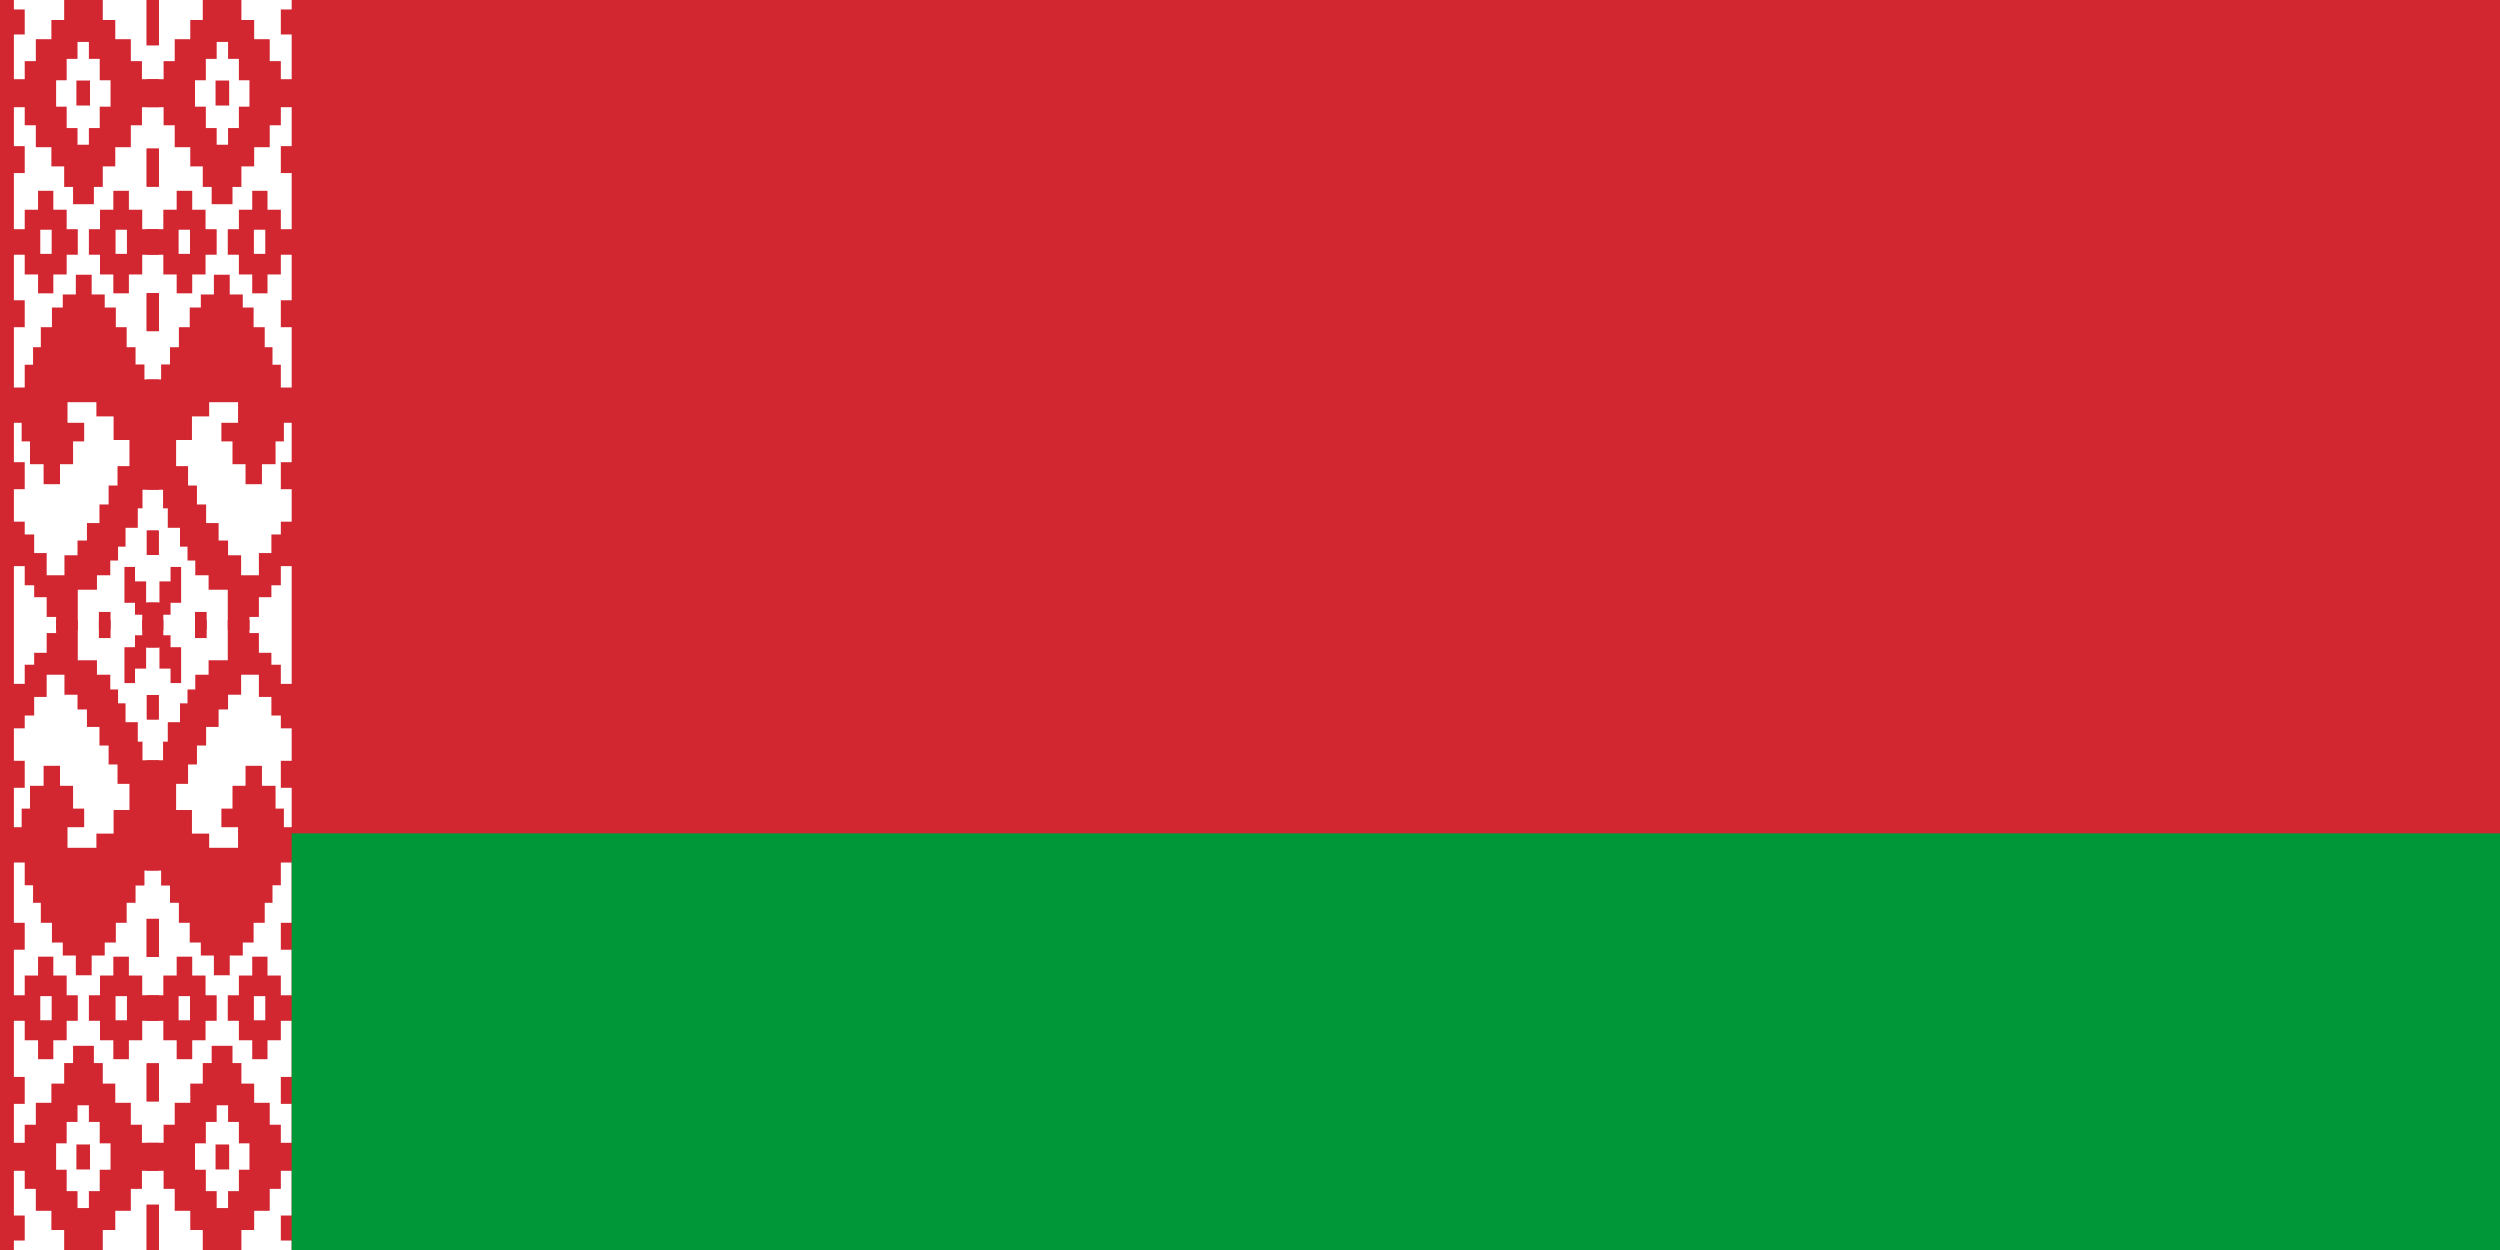
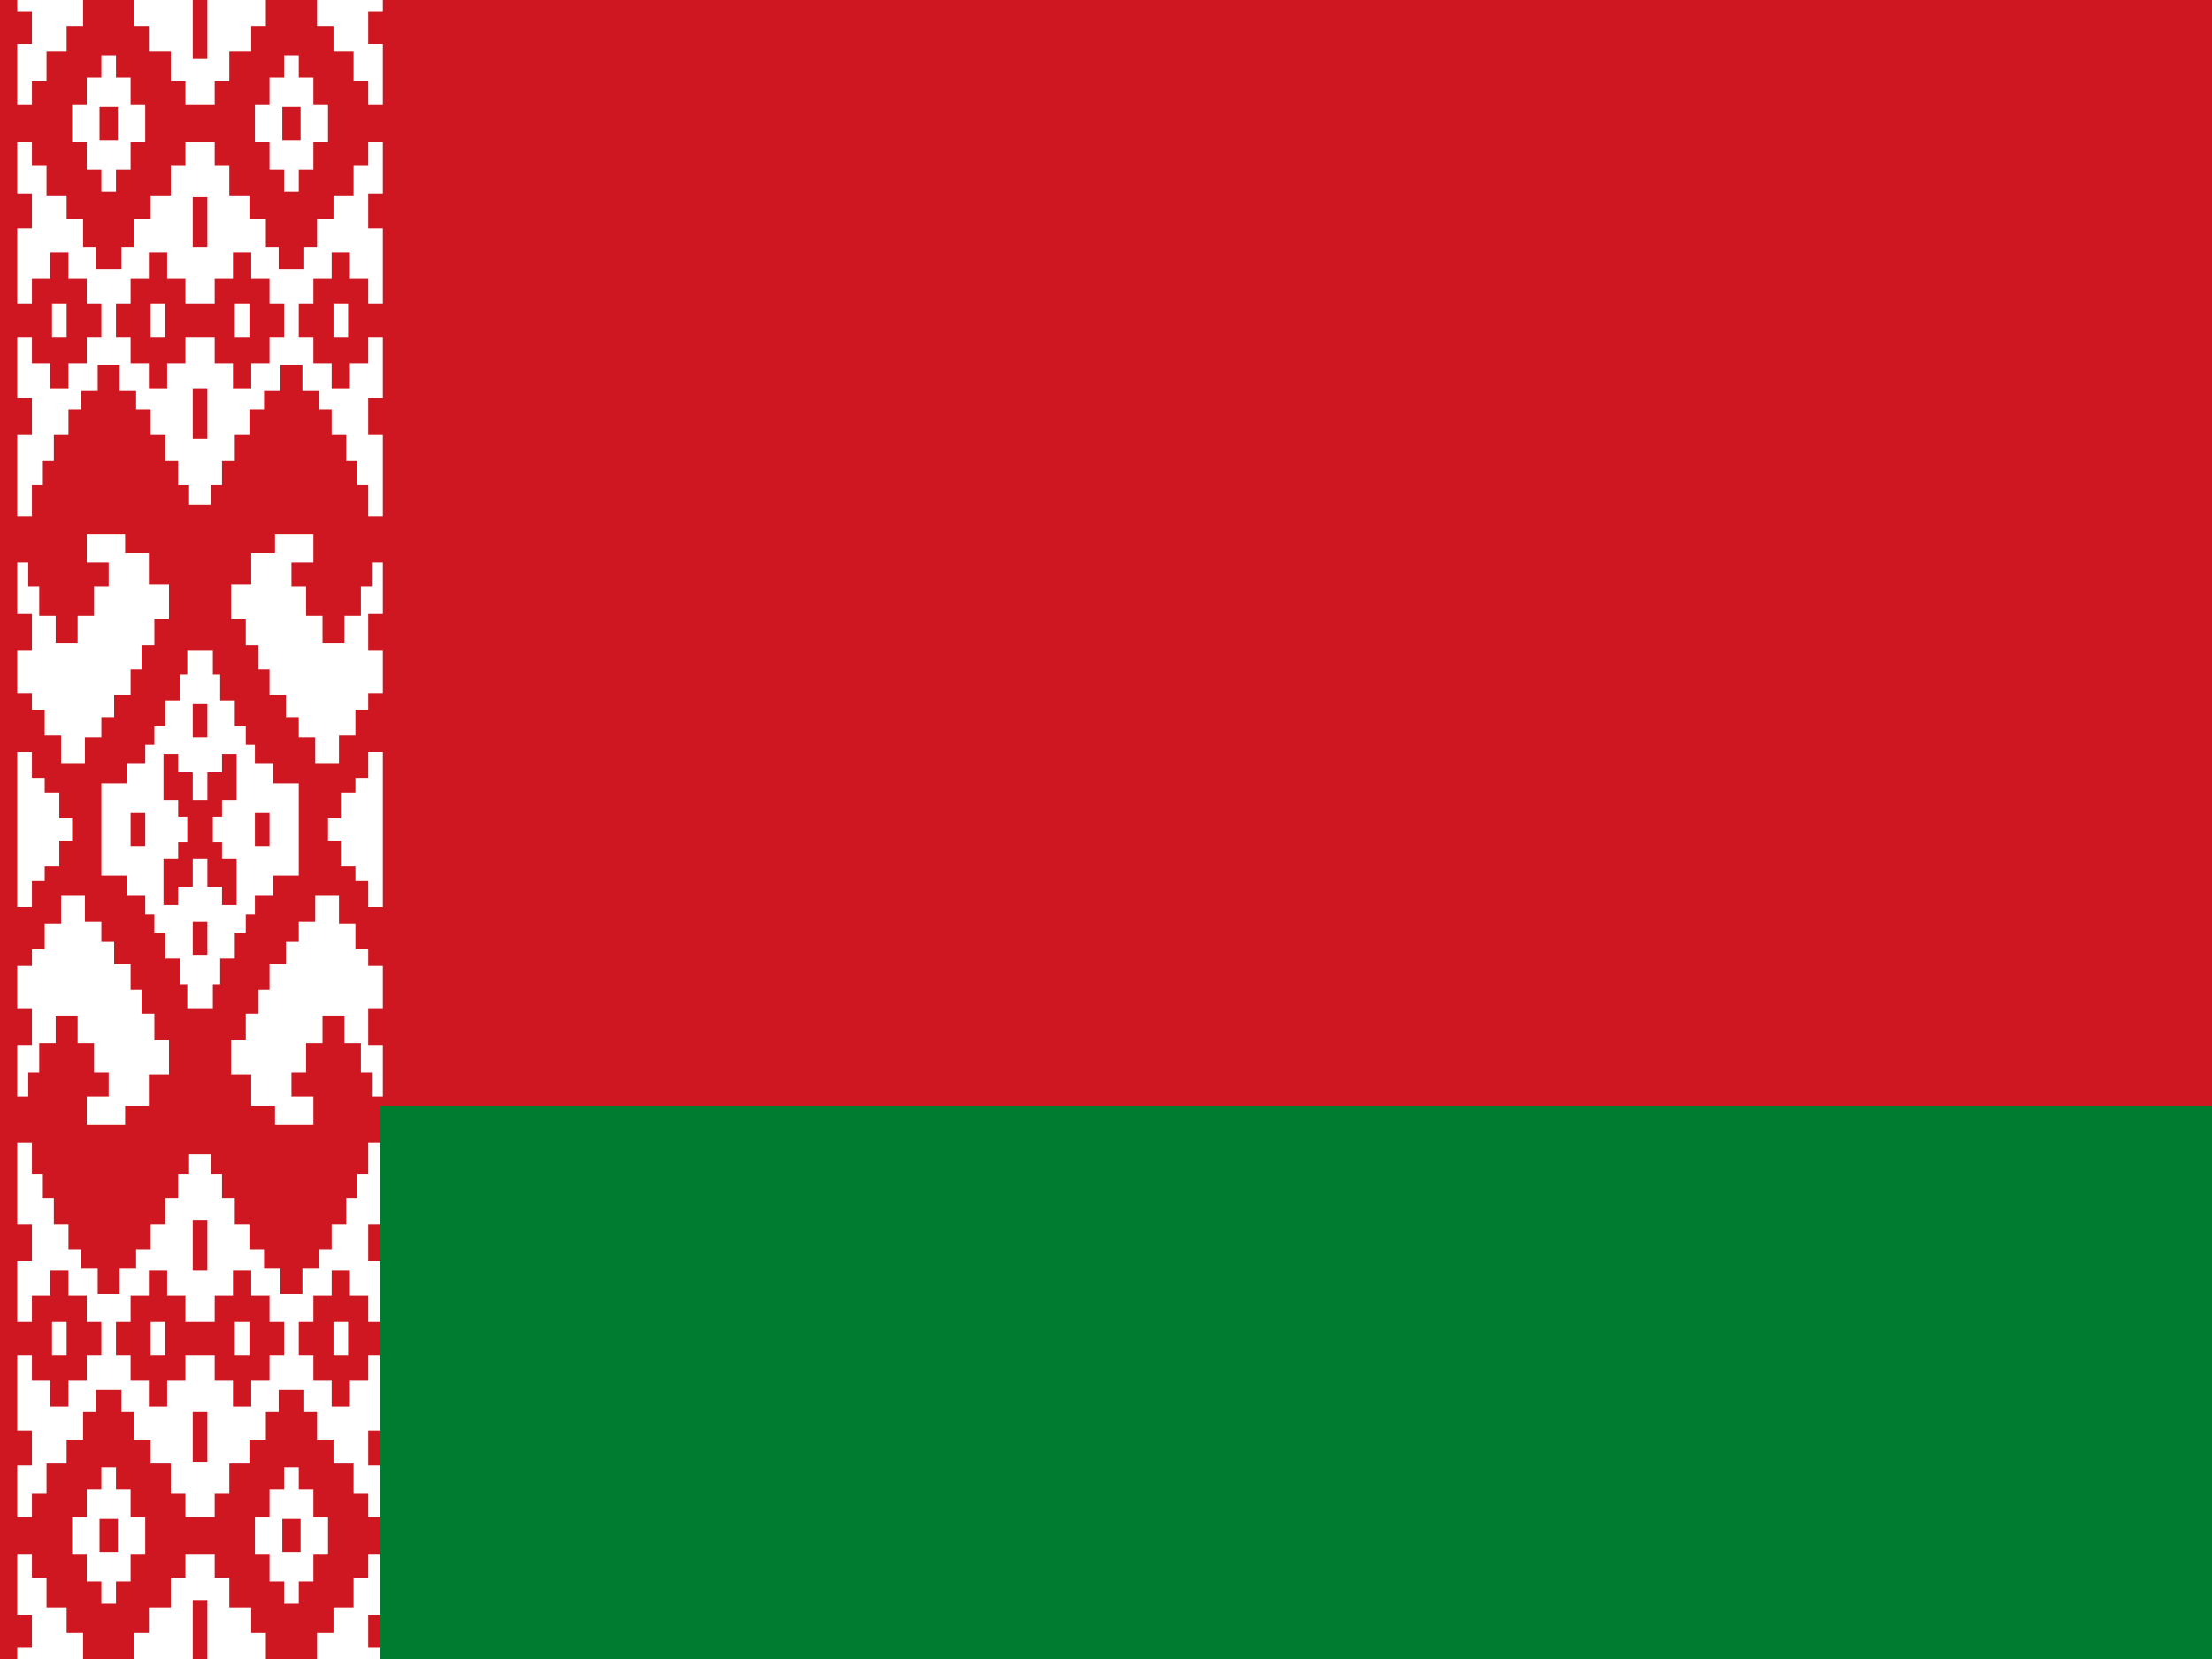
- <svg xmlns="http://www.w3.org/2000/svg" xmlns:xlink="http://www.w3.org/1999/xlink" viewBox="0 0 900 450">
-   <rect fill="#D22730" width="100%" height="100%" />
-   <path d="M5 0h100v450H5z" fill="#fff" />
-   <g id="b">
-     <path id="a" d="M572 0v163h-44V0zM10 285h79v-65h40v-79h56V72h46V0h139v72h45v69h56v79h40v65h61v101h-61v65h-40v79h-56v69h-45v74h-32v62h-75v-62h-32v-74h-46v-69h-56v-79H89v-65H10m0-352h79v90H10m310 27h-41v61h-39v77h-38v95h38v77h39v60h41v-60h39v-77h39v-95h-39v-77h-39zm4 139v90h-49v-90zM10 526h79v97H10m562-88v137h-44V535zM464 687v68h48v70h60v92h-60v71h-48v68h-56v-68h-48v-71h-40v-92h40v-70h48v-68zM10 825h79v-70h48v-68h55v68h48v70h40v92h-40v71h-48v68h-55v-68H89v-71H10m447-90h-41v87h41zm-271 0h-41v87h41zm16 1441v-47h-34v-71h-45v-43H89v-69H10v-160h79v46h34v67h45v80h64v-72h47v-53h34v-63h45v-67h33v-68h32v-70h43v-94h-57v-85h-62v-51H243v74h60v67h-40v82h-47v72h-59v-72h-49v-82H78v-67H10v-127h79v-82h30v-63h28v-72h40v-71h39v-47h47v-71h57v71h47v47h40v71h39v72h32v62h32v54h52v397h-59v67h-17v70h-44v68h-27v50h-28v53h-48v52h-69v145m292-1213v137h-44v-137zm-562 26h79v97H10m0 486h79v97H10zm560 246v88h-42v-88zm-58 358v-55h-26v-43h-38v-129h38v52h40v76h44v98m-214 0v-64h42v64" fill="#D22730" transform="scale(.1)" />
-     <use transform="matrix(-1 0 0 1 110 0)" xlink:href="#a" />
+ <svg xmlns="http://www.w3.org/2000/svg" xmlns:xlink="http://www.w3.org/1999/xlink" xml:space="preserve" id="flag-icons-by" viewBox="0 0 640 480">
+   <defs>
+     <clipPath id="by-a">
+       <path d="M0 0h200v608h8v284l-8 8H0z" />
+     </clipPath>
+   </defs>
+   <path fill="#ce1720" d="M0 0h640v480H0Z" />
+   <g fill="#fff" clip-path="url(#by-a)" transform="matrix(.52885 0 0 .53333 5 0)">
+     <g id="by-c">
+       <path id="by-b" d="M36 0v14h-9v14H16v16H8v13H-8V24H8V6H-8V0Zm26 77v15h-8v12h-8V92h-8V77h-8V57h8V42h8V30h8v12h8v15h8v20Zm-17-1h10V58H45ZM19 183h8v-18h-8zm54 0h8v-18h-8ZM-8 305H6v13h6v16h9v15h12v-15h9v-16h8v-13H38v-15h21v10h13v17h11v19h-8v14h-7v13h-6v14h-9v12h-7v11h-9v14H24v-15h-9v-14H8v-9H-8v-23H8v-20H-8Z" />
+       <use xlink:href="#by-b" transform="matrix(-1 0 0 1 200 0)" />
+       <path d="M96 0v32h8V0h32v14h-8v14h-12v16h-8v13H92V44h-8V28H72V14h-8V0Zm-2 274v-11h-6v-13h-7v-14h-8v-14h-8v-10h-9v-14H44v14h-9v10h-7v14h-8v14h-6v13H8v17H-8v-44H8v-20H-8v-33H8v14h10v14h10v-14h10v-14h8v-18h-8v-14H28v-14H18v14H8v14H-8v-41H8v-19H-8V77H8v13h8v16h11v13h9v15h7v12h14v-12h7v-15h9v-13h11V90h8V77h16v13h8v16h11v13h9v15h7v12h14v-12h7v-15h9v-13h11V90h8V77h16v28h-16v19h16v41h-16v-14h-10v-14h-10v14h-10v14h-8v18h8v14h10v14h10v-14h10v-14h16v33h-16v20h16v44h-16v-17h-6v-13h-6v-14h-8v-14h-7v-10h-9v-14h-12v14h-9v10h-8v14h-8v14h-7v13h-6v11zm2-167v27h8v-27zm-4 58v-14H82v-14H72v14H62v14h-8v18h8v14h10v14h10v-14h10v-14h16v14h10v14h10v-14h10v-14h8v-18h-8v-14h-10v-14h-10v14h-10v14zm4 46v27h8v-27z" />
+     </g>
+     <use xlink:href="#by-c" transform="matrix(1 0 0 -1 0 900)" />
+     <path d="M-8 408H8v14h7v8h8v14h7v12h-7v14h-8v8H8v14H-8Zm216 0v84h-16v-14h-7v-8h-8v-14h-7v-12h7v-14h8v-8h7v-14ZM62 459h8v-18h-8zm76 0v-18h-8v18zm-42-59h8v-18h-8zm0 100v18h8v-18Zm-50-75h14v-11h10v-10h5v-10h6v-14h8v-14h4v-13h14v13h4v14h8v14h6v10h5v10h10v11h14v50h-14v11h-10v10h-5v10h-6v14h-8v14h-4v13H93v-13h-4v-14h-8v-14h-6v-10h-5v-10H60v-11H46Zm50 9v-15h-8v-10h-8v25h8v9h5v14h-5v9h-8v25h8v-10h8v-15h8v15h8v10h8v-25h-8v-9h-5v-14h5v-9h8v-25h-8v10h-8v15z" />
  </g>
-   <use transform="matrix(1 0 0 -1 0 450)" xlink:href="#b" />
-   <path d="M105 300h795v150H105z" fill="#009739" />
+   <path fill="#007c30" d="M110 320h530v160H110Z" />
</svg>
